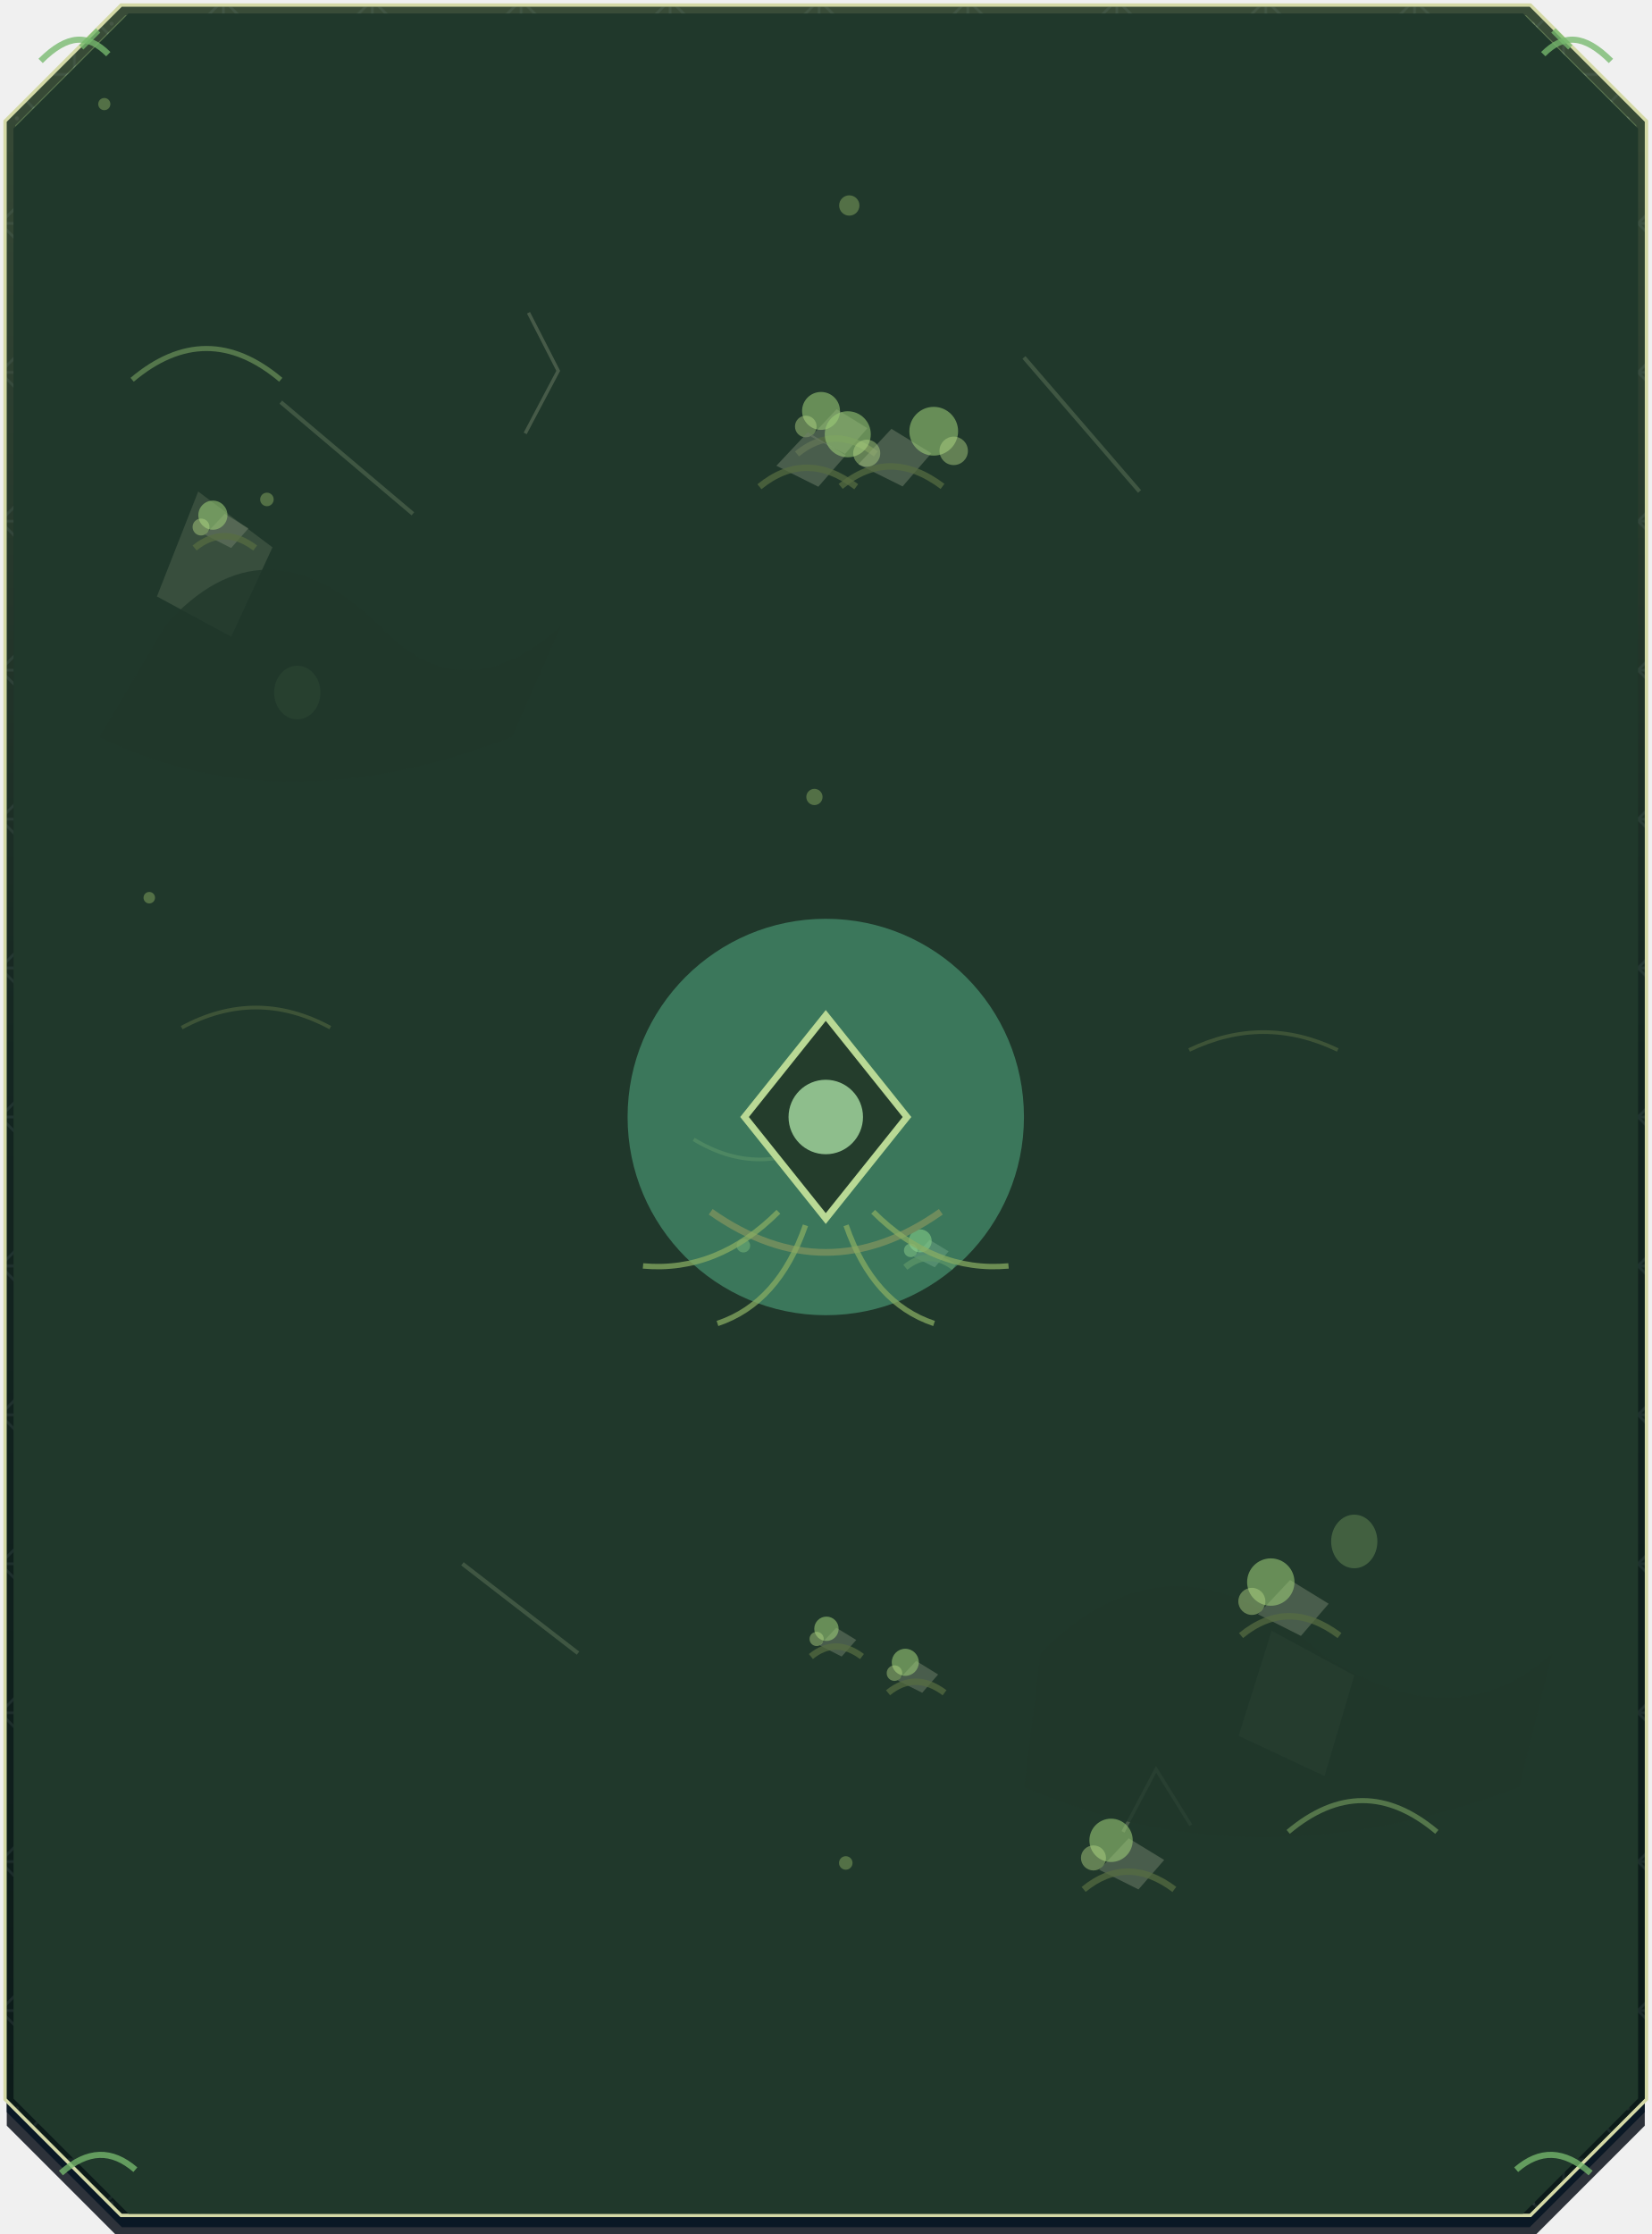
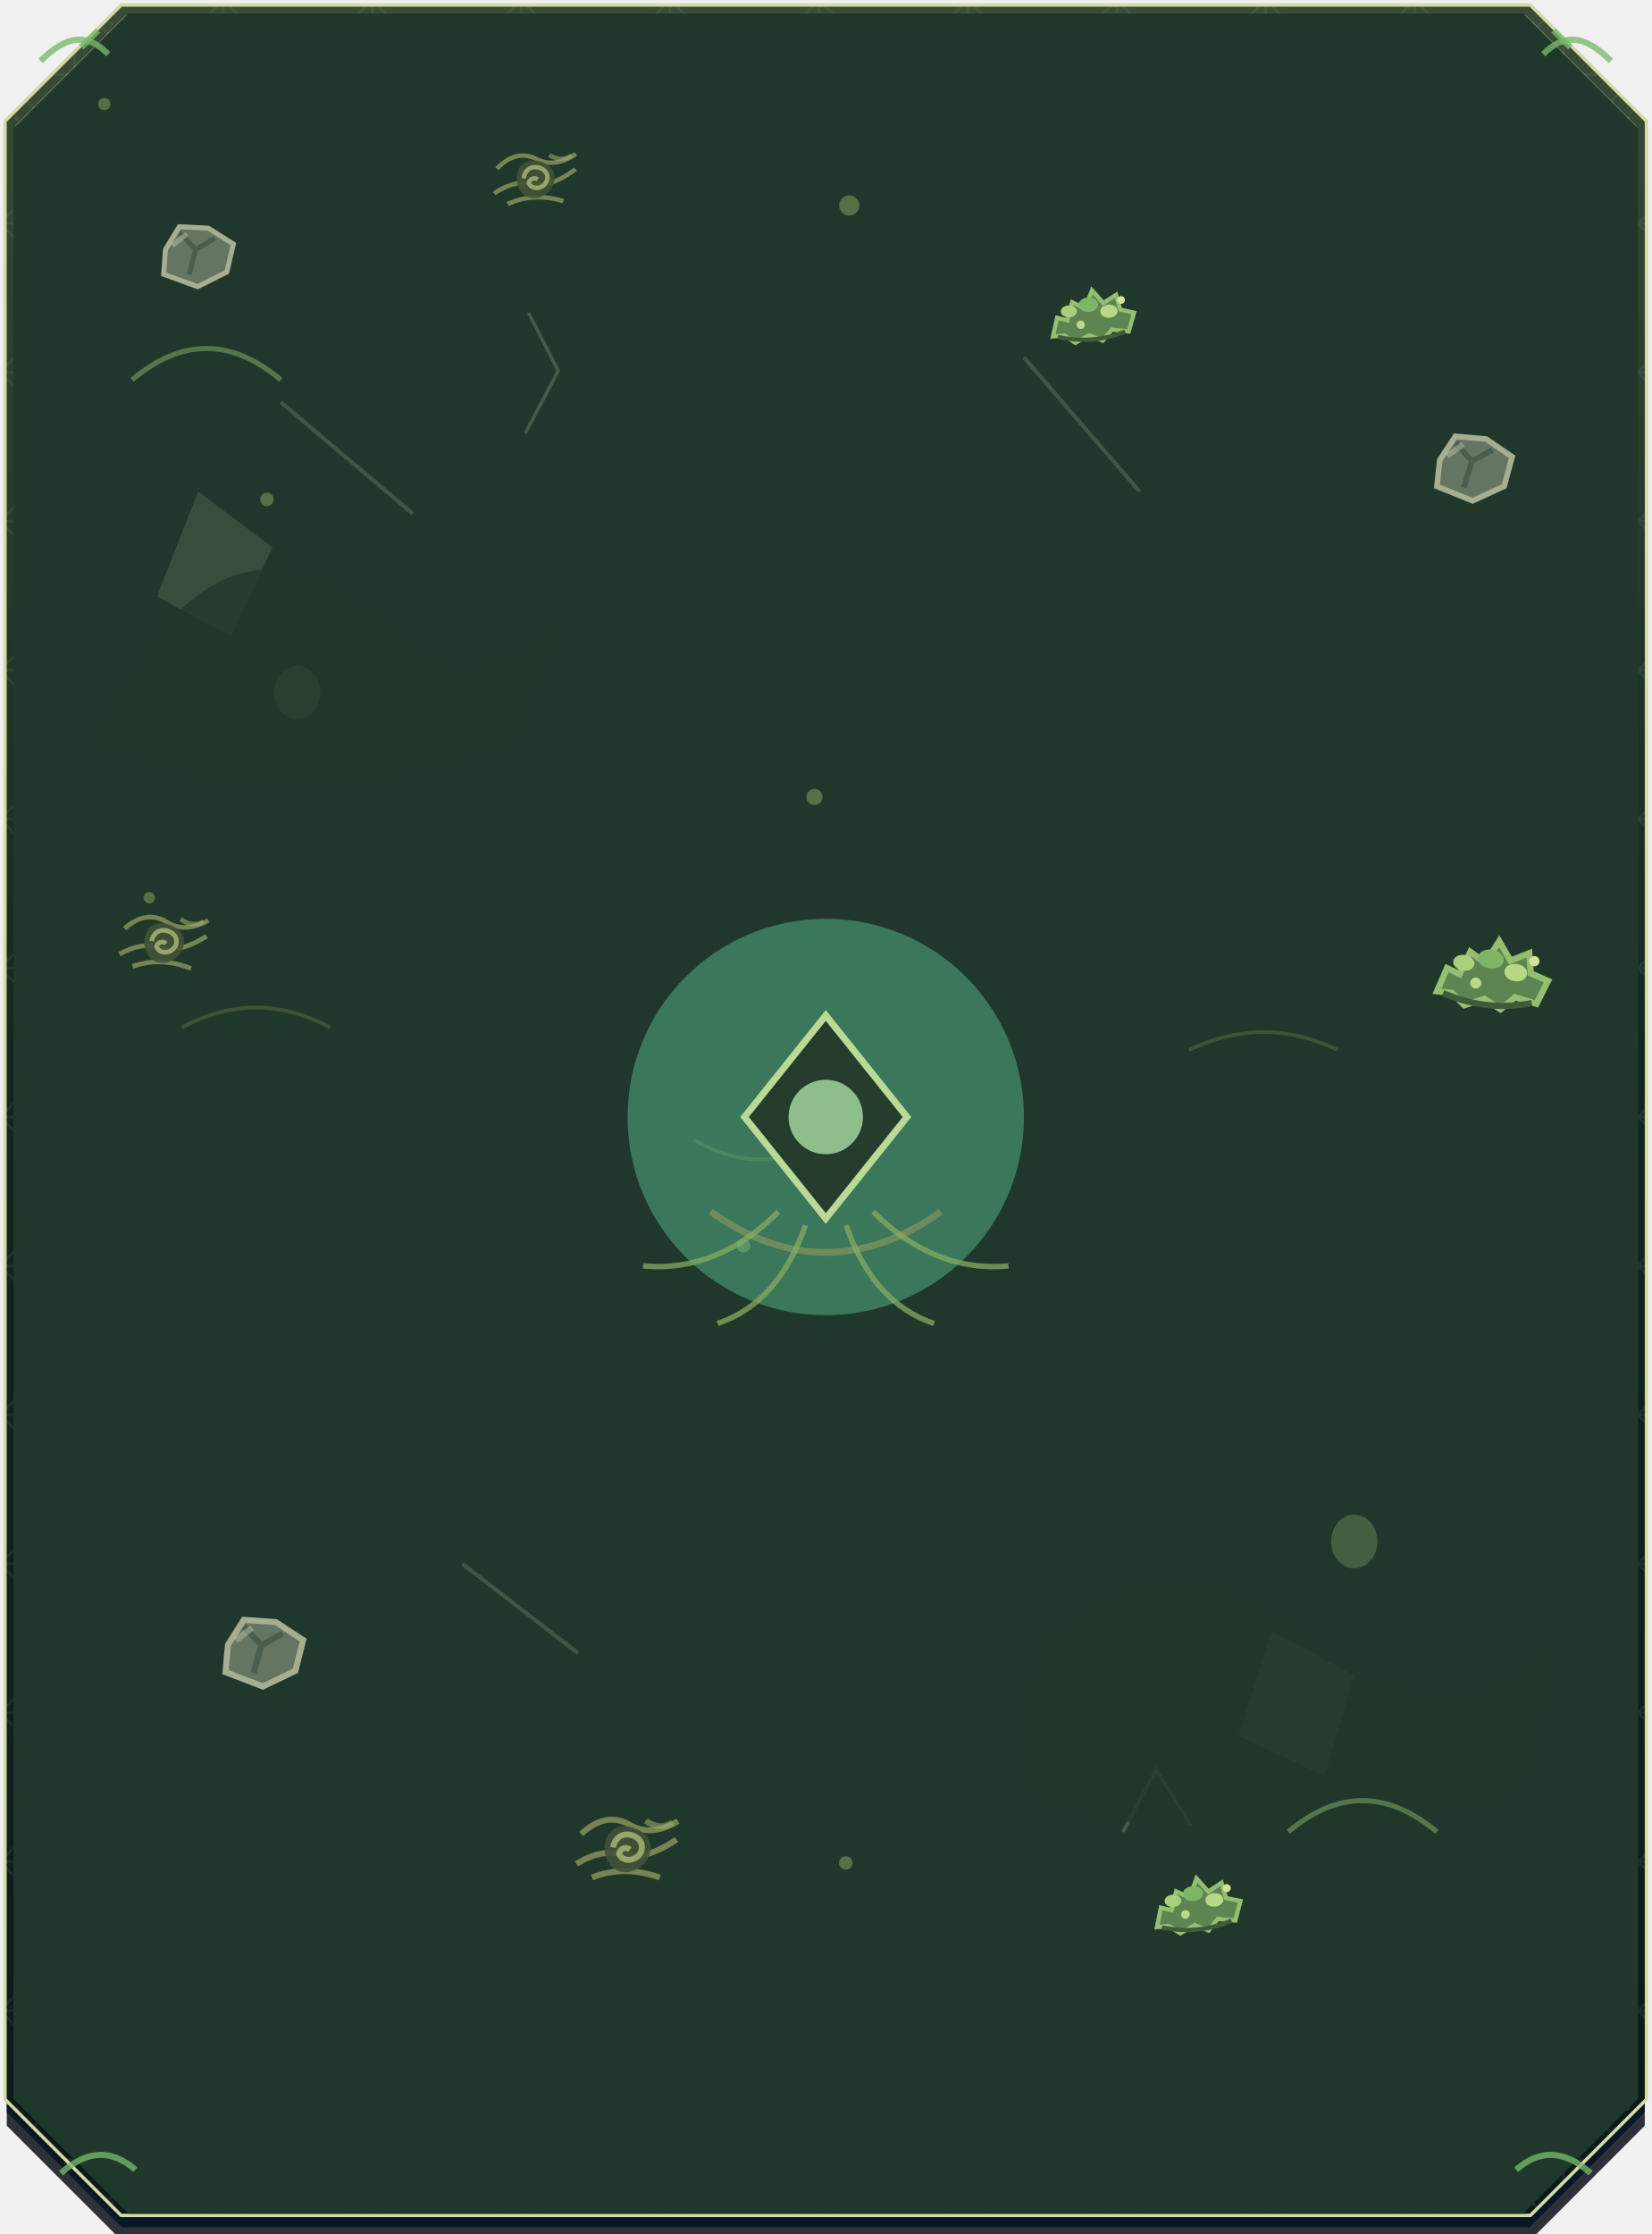
<svg xmlns="http://www.w3.org/2000/svg" width="976" height="1320" viewBox="0 0 488 660" role="img" aria-label="M7 panel normal" data-style="m11-enchanted-forest@0.1.0" data-geometry-shape="chamfered-angular" data-corner-radius="2" data-end-cap-depth="34">
  <defs>
    <linearGradient id="m11-panel-488x660-normal-plate" x1="0" y1="0" x2="0" y2="1">
      <stop offset="0" stop-color="#5C7650" />
      <stop offset=".48" stop-color="#20382B" />
      <stop offset="1" stop-color="#13251E" />
    </linearGradient>
    <linearGradient id="m11-panel-488x660-normal-primary" x1="0" y1="0" x2="0" y2="1">
      <stop offset="0" stop-color="#F1E8C8" />
      <stop offset=".45" stop-color="#66D9B2" />
      <stop offset="1" stop-color="#2A856F" />
    </linearGradient>
    <linearGradient id="m11-panel-488x660-normal-energy" x1="0" y1="0" x2="1" y2="0">
      <stop offset="0" stop-color="#B8E0A5" stop-opacity="0" />
      <stop offset=".5" stop-color="#B8E0A5" stop-opacity=".86" />
      <stop offset="1" stop-color="#B8E0A5" stop-opacity="0" />
    </linearGradient>
    <pattern id="m11-panel-488x660-normal-grain" width="28" height="28" patternUnits="userSpaceOnUse">
      <circle cx="5" cy="7" r=".6" fill="#FFFFFF" fill-opacity=".12" />
      <circle cx="20" cy="15" r=".45" fill="#061321" fill-opacity=".2" />
    </pattern>
    <pattern id="m11-panel-488x660-normal-plate-pattern" width="44" height="44" patternUnits="userSpaceOnUse">
      <path d="M0 22H44M22 0V44M0 22L22 0 44 22 22 44Z" fill="none" stroke="#D8FBFF" stroke-opacity=".12" stroke-width=".8" />
    </pattern>
    <mask id="m11-panel-488x660-normal-mask">
      <path d="M36 2H452L486 36V620L452 654H36L2 620V36Z" fill="white" />
    </mask>
  </defs>
  <g opacity="1">
    <g id="m11-panel-488x660-normal-outer-shadow" data-layer="outer-shadow" transform="translate(0 8)">
      <path d="M36 2H452L486 36V620L452 654H36L2 620V36Z" fill="#020812" opacity=".82" />
    </g>
    <g id="m11-panel-488x660-normal-connected-depth" data-layer="connected-depth" transform="translate(0 4)">
      <path d="M36 2H452L486 36V620L452 654H36L2 620V36Z" fill="#071522" opacity=".9" />
    </g>
    <g id="m11-panel-488x660-normal-outer-frame" data-layer="outer-frame">
      <path d="M36 2H452L486 36V620L452 654H36L2 620V36Z" fill="#071421" stroke="#D4D9A6" stroke-width="2" stroke-linejoin="miter" />
    </g>
    <g id="m11-panel-488x660-normal-inner-plate-fill" data-layer="inner-plate-fill">
      <path d="M36 2H452L486 36V620L452 654H36L2 620V36Z" fill="url(#m11-panel-488x660-normal-plate)" />
    </g>
    <g id="m11-panel-488x660-normal-surface-grain" data-layer="surface-grain" data-material-source="m8-ice-grain" mask="url(#m11-panel-488x660-normal-mask)">
      <rect width="488" height="660" fill="url(#m11-panel-488x660-normal-grain)" />
    </g>
    <g id="m11-panel-488x660-normal-surface-pattern" data-layer="surface-pattern" data-material-source="m8-crystal-facet-pattern" mask="url(#m11-panel-488x660-normal-mask)">
      <rect width="488" height="660" fill="url(#m11-panel-488x660-normal-plate-pattern)" />
    </g>
    <g id="m11-panel-488x660-normal-side-bevel-shade" data-layer="side-bevel-shade" mask="url(#m11-panel-488x660-normal-mask)">
      <path d="M36 2H452L486 36V620L452 654H36L2 620V36Z" fill="none" stroke="#020812" stroke-opacity=".38" stroke-width="5" />
    </g>
    <g id="m11-panel-488x660-normal-top-bevel-highlight" data-layer="top-bevel-highlight" mask="url(#m11-panel-488x660-normal-mask)">
      <path d="M44 8H444" stroke="#FFFFFF" stroke-opacity=".55" stroke-width="3" stroke-linecap="square" />
    </g>
    <g id="m11-panel-488x660-normal-cold-edge-accent" data-layer="cold-edge-accent" data-material-source="m8-cold-edge-accent" mask="url(#m11-panel-488x660-normal-mask)">
      <rect x="34" y="6" width="420" height="8" fill="url(#m11-panel-488x660-normal-energy)" />
    </g>
    <g id="m11-panel-488x660-normal-ornament-decal" data-layer="ornament-decal" data-material-source="m7-ornament-marks" mask="url(#m11-panel-488x660-normal-mask)">
      <path d="M42 647h16M430 647h16" stroke="#E6FCFF" stroke-opacity=".5" stroke-width="2" />
    </g>
    <g id="m8-panel-crystal-focal" data-layer="crystal-focal" data-slot="editable-crystal-focal" aria-label="editable crystal focal">
      <path d="M244 315l12 15-12 15-12-15Z" fill="#A9F7FF" fill-opacity=".42" stroke="#E8FEFF" stroke-width="1.5" />
      <path d="M244 315v30M232 330h24" stroke="#D7FBFF" stroke-opacity=".8" />
      <path d="M244 320l7 10-7 10-7-10Z" fill="#FFFFFF" fill-opacity=".5" />
    </g>
    <g id="m11-panel-material-stack" data-layer="forest-material-stack" data-material-families="weathered-stone,dark-wood,moss-lichen">
      <path d="M38 4H450L484 38V620L450 654H38L4 620V38Z" fill="#20382B" />
    </g>
    <g id="m11-panel-material-detail" data-layer="forest-material-detail" data-material-channels="stone-chips,wood-grain,moss-mask" data-detail-scale="component">
      <path d="M82.96 118.8l39.04 33M302.56 105.6l34.16 39.6M136.64 462l34.16 26.4" stroke="#6B8063" stroke-width="1.2" stroke-opacity=".72" />
    </g>
    <g id="m11-panel-material-face-depth" data-layer="forest-material-face-depth" data-material-source="shared-face-geometry">
      <clipPath id="m11-panel-face-clip">
        <path d="M38 4H450L484 38V620L450 654H38L4 620V38Z" />
      </clipPath>
      <g clip-path="url(#m11-panel-face-clip)">
        <g data-layer="forest-weathered-stone">
          <path d="M58.56 145.2l21.96 16.5 -12.2 26.4 -21.96 -11.88ZM375.76 481.8l24.4 13.2 -8.784 29.7 -25.376 -11.88Z" fill="#7C8D70" fill-opacity=".45" />
          <path d="M156.16 92.4l8.784 17.16 -9.76 18.48M331.84 541.2l9.76 -18.48 10.248 16.5" fill="none" stroke="#9BA687" stroke-width="1" stroke-opacity=".55" />
        </g>
        <g data-layer="forest-dark-wood-grain">
          <path d="M53.68 303.6q21.96 -11.88 43.92 0M204.96 336.6q19.52 11.88 39.04 0M351.36 310.2q21.96 -10.56 43.92 0" fill="none" stroke="#72854C" stroke-width="1.1" stroke-opacity=".62" />
        </g>
        <g data-layer="forest-moss-growth-mask" fill="#9BCB78" fill-opacity=".48">
          <ellipse cx="87.84" cy="204.6" rx="6.832" ry="7.92" />
          <ellipse cx="400.16" cy="455.4" rx="6.832" ry="7.92" />
        </g>
      </g>
    </g>
    <g id="m11-panel-material-restraint" data-layer="forest-material-restraint" data-restraint="edge-anchored-low-opacity">
      <clipPath id="m11-panel-restraint-clip">
        <path d="M38 4H450L484 38V620L450 654H38L4 620V38Z" />
      </clipPath>
      <g clip-path="url(#m11-panel-restraint-clip)">
        <path d="M0 0H488V660H0Z" fill="#20382B" fill-opacity=".42" />
        <g data-layer="forest-moss-edge-anchor" fill="#20382B" fill-opacity=".78">
          <path d="M48.8 184.8q29.28 -33 63.44 0q24.4 26.4 53.68 -.01l-14.64 33q-68.32 26.4 -122 -.02Z" />
          <path d="M307.44 488.4q39.04 -39.6 82.96 -.01q39.04 26.4 68.32 -.03l-9.76 39.6q-78.08 29.7 -146.4 -.01Z" />
        </g>
        <path d="M39.04 112.2q21.96 -18.48 43.92 0M380.64 541.2q21.96 -18.48 43.92 0" fill="none" stroke="#9BCB78" stroke-width="1.5" stroke-opacity=".42" />
      </g>
    </g>
-     <g id="m11-panel-authored-material-clusters" data-layer="forest-authored-material-clusters" data-variation-seed="51731" data-cluster-count="10" data-cluster-scale="component">
+     <g id="m11-panel-authored-material-clusters" data-layer="forest-authored-material-clusters" data-material-families="stone,wood,moss" data-variation-seed="51731" data-cluster-count="9" data-cluster-scale="component" data-placement="component-aware">
      <clipPath id="m11-panel-cluster-clip">
        <path d="M38 4H450L484 38V620L450 654H38L4 620V38Z" />
      </clipPath>
      <g clip-path="url(#m11-panel-cluster-clip)">
-         <g data-layer="forest-authored-cluster" data-material-families="stone,wood,moss" transform="translate(249.7 126.5)">
-           <path d="M-10.1 2.5l7.6 -8.1l9.1 5.6l-6.6 7.6Z" fill="#71806A" fill-opacity=".52" />
-           <path d="M-14.2 7.6q11.1 -9.1 23.3 0" fill="none" stroke="#566D42" stroke-width="1.9" stroke-opacity=".72" />
-           <circle cx="-7.1" cy="-5.1" r="5.6" fill="#9BCB78" fill-opacity=".58" />
-           <circle cx="-11.6" cy="-0.5" r="3.2" fill="#B5D887" fill-opacity=".45" />
-         </g>
-         <g data-layer="forest-authored-cluster" data-material-families="stone,wood,moss" transform="translate(68.4 156.1)">
-           <path d="M-7.8 1.9l5.8 -6.2l7.0 4.3l-5.1 5.8Z" fill="#71806A" fill-opacity=".52" />
-           <path d="M-10.9 5.8q8.6 -7.0 17.9 0" fill="none" stroke="#566D42" stroke-width="1.9" stroke-opacity=".72" />
-           <circle cx="-5.5" cy="-3.9" r="4.3" fill="#9BCB78" fill-opacity=".58" />
-           <circle cx="-9.0" cy="-0.4" r="2.5" fill="#B5D887" fill-opacity=".45" />
-         </g>
-         <g data-layer="forest-authored-cluster" data-material-families="stone,wood,moss" transform="translate(248.8 484.5)">
-           <path d="M-6.6 1.6l4.9 -5.2l5.9 3.6l-4.3 4.9Z" fill="#71806A" fill-opacity=".52" />
-           <path d="M-9.2 4.9q7.2 -5.9 15.1 0" fill="none" stroke="#566D42" stroke-width="1.9" stroke-opacity=".72" />
-           <circle cx="-4.6" cy="-3.3" r="3.6" fill="#9BCB78" fill-opacity=".58" />
-           <circle cx="-7.5" cy="-0.3" r="2.1" fill="#B5D887" fill-opacity=".45" />
-         </g>
-         <g data-layer="forest-authored-cluster" data-material-families="stone,wood,moss" transform="translate(336.5 549.5)">
-           <path d="M-11.7 2.9l8.7 -9.3l10.5 6.4l-7.6 8.7Z" fill="#71806A" fill-opacity=".52" />
-           <path d="M-16.3 8.7q12.8 -10.5 26.8 0" fill="none" stroke="#566D42" stroke-width="1.9" stroke-opacity=".72" />
-           <circle cx="-8.2" cy="-5.8" r="6.4" fill="#9BCB78" fill-opacity=".58" />
-           <circle cx="-13.4" cy="-0.6" r="3.7" fill="#B5D887" fill-opacity=".45" />
-         </g>
-         <g data-layer="forest-authored-cluster" data-material-families="stone,wood,moss" transform="translate(238.5 324.5)">
-           <path d="M-8.9 2.2l6.6 -7.1l8.0 4.9l-5.8 6.6Z" fill="#71806A" fill-opacity=".52" />
-           <path d="M-12.4 6.6q9.7 -8.0 20.4 0" fill="none" stroke="#566D42" stroke-width="1.9" stroke-opacity=".72" />
-           <circle cx="6.2" cy="-4.4" r="4.9" fill="#9BCB78" fill-opacity=".58" />
-           <circle cx="10.2" cy="-0.4" r="2.8" fill="#B5D887" fill-opacity=".45" />
-         </g>
-         <g data-layer="forest-authored-cluster" data-material-families="stone,wood,moss" transform="translate(266.7 133.9)">
-           <path d="M-13.1 3.3l9.8 -10.5l11.8 7.2l-8.5 9.8Z" fill="#71806A" fill-opacity=".52" />
-           <path d="M-18.3 9.8q14.4 -11.8 30.1 0" fill="none" stroke="#566D42" stroke-width="1.9" stroke-opacity=".72" />
-           <circle cx="9.2" cy="-6.5" r="7.2" fill="#9BCB78" fill-opacity=".58" />
-           <circle cx="15.1" cy="-0.7" r="4.2" fill="#B5D887" fill-opacity=".45" />
-         </g>
-         <g data-layer="forest-authored-cluster" data-material-families="stone,wood,moss" transform="translate(384.4 473.7)">
-           <path d="M-12.7 3.2l9.5 -10.1l11.4 7.0l-8.2 9.5Z" fill="#71806A" fill-opacity=".52" />
-           <path d="M-17.7 9.5q13.9 -11.4 29.1 0" fill="none" stroke="#566D42" stroke-width="1.9" stroke-opacity=".72" />
-           <circle cx="-8.9" cy="-6.3" r="7.0" fill="#9BCB78" fill-opacity=".58" />
-           <circle cx="-14.5" cy="-0.6" r="4.0" fill="#B5D887" fill-opacity=".45" />
-         </g>
-         <g data-layer="forest-authored-cluster" data-material-families="stone,wood,moss" transform="translate(241.8 134.5)">
-           <path d="M-12.4 3.1l9.3 -9.9l11.2 6.8l-8.1 9.3Z" fill="#71806A" fill-opacity=".52" />
-           <path d="M-17.4 9.3q13.7 -11.2 28.6 0" fill="none" stroke="#566D42" stroke-width="1.9" stroke-opacity=".72" />
-           <circle cx="8.7" cy="-6.2" r="6.8" fill="#9BCB78" fill-opacity=".58" />
-           <circle cx="14.3" cy="-0.6" r="4.0" fill="#B5D887" fill-opacity=".45" />
-         </g>
-         <g data-layer="forest-authored-cluster" data-material-families="stone,wood,moss" transform="translate(272.6 494.7)">
-           <path d="M-7.3 1.8l5.4 -5.8l6.5 4.0l-4.7 5.4Z" fill="#71806A" fill-opacity=".52" />
-           <path d="M-10.2 5.4q8.0 -6.5 16.7 0" fill="none" stroke="#566D42" stroke-width="1.9" stroke-opacity=".72" />
-           <circle cx="-5.1" cy="-3.6" r="4.0" fill="#9BCB78" fill-opacity=".58" />
-           <circle cx="-8.3" cy="-0.4" r="2.3" fill="#B5D887" fill-opacity=".45" />
-         </g>
-         <g data-layer="forest-authored-cluster" data-material-families="stone,wood,moss" transform="translate(276.3 369.7)">
-           <path d="M-6.3 1.6l4.7 -5.0l5.6 3.4l-4.1 4.7Z" fill="#71806A" fill-opacity=".52" />
-           <path d="M-8.8 4.7q6.9 -5.6 14.4 0" fill="none" stroke="#566D42" stroke-width="1.9" stroke-opacity=".72" />
-           <circle cx="-4.4" cy="-3.1" r="3.4" fill="#9BCB78" fill-opacity=".58" />
-           <circle cx="-7.2" cy="-0.3" r="2.0" fill="#B5D887" fill-opacity=".45" />
+         <g data-layer="forest-authored-cluster" data-cluster-kind="stone-chip" transform="translate(59.0 75.5) rotate(-4)">
+           <g data-layer="forest-stone-chip-cluster" data-material-family="stone" transform="scale(2.074)">
+             <path d="M-4.8-1.2l2.2-3.1 4.1.5 3.4 2.5-1.2 3.9-4.3 1.8-4.7-2.1Z" fill="#75816E" fill-opacity=".82" stroke="#A6AE91" stroke-width="0.71" />
+             <path d="M-2.6-3.4l2.1 2.5 2.8-1.4M-.5-.9l-1.2 3.5" fill="none" stroke="#495C4C" stroke-width="0.71" stroke-opacity=".9" />
+             <path d="M-3.8-1.7l2.2-1.5" stroke="#C0C5A9" stroke-width="0.71" stroke-opacity=".48" />
+           </g>
+         </g>
+         <g data-layer="forest-authored-cluster" data-cluster-kind="wood-knot" transform="translate(158.1 51.7) rotate(-1)">
+           <g data-layer="forest-wood-knot-cluster" data-material-family="wood" transform="scale(1.873)">
+             <path d="M-6.5 2.8q3.2-2.1 5.8-1.4 2.9.8 7.1-2.2M-6-1.1q3.1-3.1 6.3-1.4 2.8 1.5 6.2-.7M-4.4 4.5q4.1-1.8 8.8-.3" fill="none" stroke="#7F8D57" stroke-width="0.70" stroke-opacity=".9" />
+             <path d="M-2.9.7c-.1-2.7 2.2-3.7 4.5-2.5 2 1 1.9 3.5.1 4.8-2.1 1.6-4.5.2-4.6-2.3Z" fill="#435238" fill-opacity=".9" />
+             <path d="M-1.8.5c.2-1.6 1.7-2.2 3-1.4 1.1.7.9 2.1-.1 2.7-.9.5-1.8.2-2.1-.5.1-.7.8-1 1.4-.6" fill="none" stroke="#A0AE70" stroke-width="0.70" stroke-opacity=".9" />
+             <path d="M2.3-3.1q1.9 1.2 3.5.1" fill="none" stroke="#A0AE70" stroke-width="0.70" stroke-opacity=".55" />
+           </g>
+         </g>
+         <g data-layer="forest-authored-cluster" data-cluster-kind="moss-lichen" transform="translate(322.4 93.0) rotate(-2)">
+           <g data-layer="forest-moss-lichen-cluster" data-material-family="moss" transform="scale(1.766)">
+             <path d="M-6.5 3.4l.8-3.1 1.7.5.9-3 2.1 1.1 1.3-3 1.8 2.2 2.2-1.3.6 2.5 2.3.6-1 3.1-2.8-.4-1.6 1.8-2.2-1-2.4 1.2-1.8-1.3Z" fill="#668E58" fill-opacity=".88" stroke="#94BF70" stroke-width="0.70" />
+             <ellipse cx="-3.7" cy="-.7" rx="1.35" ry="1" fill="#A8CF79" />
+             <ellipse cx="-.4" cy="-1.7" rx="1.65" ry="1.2" fill="#7FB467" />
+             <ellipse cx="3" cy="-.5" rx="1.45" ry="1.1" fill="#B7D985" />
+             <circle cx="5.1" cy="-2.3" r=".65" fill="#D0E39A" />
+             <circle cx="-1.8" cy="1.6" r=".7" fill="#B8D986" />
+             <path d="M-5.7 3.5q5.8 1.5 11.3-.5" fill="none" stroke="#405B3C" stroke-width="0.70" />
+           </g>
+         </g>
+         <g data-layer="forest-authored-cluster" data-cluster-kind="stone-chip" transform="translate(436.1 138.2) rotate(-2)">
+           <g data-layer="forest-stone-chip-cluster" data-material-family="stone" transform="scale(2.207)">
+             <path d="M-4.8-1.2l2.2-3.1 4.1.5 3.4 2.5-1.2 3.9-4.3 1.8-4.7-2.1Z" fill="#75816E" fill-opacity=".82" stroke="#A6AE91" stroke-width="0.75" />
+             <path d="M-2.6-3.4l2.1 2.5 2.8-1.4M-.5-.9l-1.2 3.5" fill="none" stroke="#495C4C" stroke-width="0.75" stroke-opacity=".9" />
+             <path d="M-3.8-1.7l2.2-1.5" stroke="#C0C5A9" stroke-width="0.75" stroke-opacity=".48" />
+           </g>
+         </g>
+         <g data-layer="forest-authored-cluster" data-cluster-kind="wood-knot" transform="translate(48.4 277.3) rotate(4)">
+           <g data-layer="forest-wood-knot-cluster" data-material-family="wood" transform="scale(1.965)">
+             <path d="M-6.5 2.8q3.2-2.1 5.8-1.4 2.9.8 7.1-2.2M-6-1.1q3.1-3.1 6.3-1.4 2.8 1.5 6.2-.7M-4.4 4.5q4.1-1.8 8.8-.3" fill="none" stroke="#7F8D57" stroke-width="0.70" stroke-opacity=".9" />
+             <path d="M-2.9.7c-.1-2.7 2.2-3.7 4.5-2.5 2 1 1.9 3.5.1 4.8-2.1 1.6-4.5.2-4.6-2.3Z" fill="#435238" fill-opacity=".9" />
+             <path d="M-1.8.5c.2-1.6 1.7-2.2 3-1.4 1.1.7.9 2.1-.1 2.7-.9.5-1.8.2-2.1-.5.1-.7.8-1 1.4-.6" fill="none" stroke="#A0AE70" stroke-width="0.70" stroke-opacity=".9" />
+             <path d="M2.3-3.1q1.9 1.2 3.5.1" fill="none" stroke="#A0AE70" stroke-width="0.70" stroke-opacity=".55" />
+           </g>
+         </g>
+         <g data-layer="forest-authored-cluster" data-cluster-kind="moss-lichen" transform="translate(440.8 287.4) rotate(9)">
+           <g data-layer="forest-moss-lichen-cluster" data-material-family="moss" transform="scale(2.332)">
+             <path d="M-6.5 3.4l.8-3.1 1.7.5.9-3 2.1 1.1 1.3-3 1.8 2.2 2.2-1.3.6 2.5 2.3.6-1 3.1-2.8-.4-1.6 1.8-2.2-1-2.4 1.2-1.8-1.3Z" fill="#668E58" fill-opacity=".88" stroke="#94BF70" stroke-width="0.79" />
+             <ellipse cx="-3.7" cy="-.7" rx="1.35" ry="1" fill="#A8CF79" />
+             <ellipse cx="-.4" cy="-1.7" rx="1.65" ry="1.2" fill="#7FB467" />
+             <ellipse cx="3" cy="-.5" rx="1.45" ry="1.1" fill="#B7D985" />
+             <circle cx="5.1" cy="-2.3" r=".65" fill="#D0E39A" />
+             <circle cx="-1.8" cy="1.6" r=".7" fill="#B8D986" />
+             <path d="M-5.7 3.5q5.8 1.5 11.3-.5" fill="none" stroke="#405B3C" stroke-width="0.79" />
+           </g>
+         </g>
+         <g data-layer="forest-authored-cluster" data-cluster-kind="stone-chip" transform="translate(78.5 488.1) rotate(-3)">
+           <g data-layer="forest-stone-chip-cluster" data-material-family="stone" transform="scale(2.293)">
+             <path d="M-4.8-1.2l2.2-3.1 4.1.5 3.4 2.5-1.2 3.9-4.3 1.8-4.7-2.1Z" fill="#75816E" fill-opacity=".82" stroke="#A6AE91" stroke-width="0.78" />
+             <path d="M-2.6-3.4l2.1 2.5 2.8-1.4M-.5-.9l-1.2 3.5" fill="none" stroke="#495C4C" stroke-width="0.78" stroke-opacity=".9" />
+             <path d="M-3.8-1.7l2.2-1.5" stroke="#C0C5A9" stroke-width="0.78" stroke-opacity=".48" />
+           </g>
+         </g>
+         <g data-layer="forest-authored-cluster" data-cluster-kind="wood-knot" transform="translate(185.3 544.8) rotate(2)">
+           <g data-layer="forest-wood-knot-cluster" data-material-family="wood" transform="scale(2.274)">
+             <path d="M-6.5 2.8q3.2-2.1 5.8-1.4 2.9.8 7.1-2.2M-6-1.1q3.1-3.1 6.3-1.4 2.8 1.5 6.2-.7M-4.4 4.5q4.1-1.8 8.8-.3" fill="none" stroke="#7F8D57" stroke-width="0.77" stroke-opacity=".9" />
+             <path d="M-2.9.7c-.1-2.7 2.2-3.7 4.5-2.5 2 1 1.9 3.5.1 4.8-2.1 1.6-4.5.2-4.6-2.3Z" fill="#435238" fill-opacity=".9" />
+             <path d="M-1.8.5c.2-1.6 1.7-2.2 3-1.4 1.1.7.9 2.1-.1 2.7-.9.5-1.8.2-2.1-.5.1-.7.8-1 1.4-.6" fill="none" stroke="#A0AE70" stroke-width="0.77" stroke-opacity=".9" />
+             <path d="M2.3-3.1q1.9 1.2 3.5.1" fill="none" stroke="#A0AE70" stroke-width="0.77" stroke-opacity=".55" />
+           </g>
+         </g>
+         <g data-layer="forest-authored-cluster" data-cluster-kind="moss-lichen" transform="translate(353.4 562.5) rotate(-3)">
+           <g data-layer="forest-moss-lichen-cluster" data-material-family="moss" transform="scale(1.827)">
+             <path d="M-6.5 3.4l.8-3.1 1.7.5.9-3 2.1 1.1 1.3-3 1.8 2.2 2.2-1.3.6 2.5 2.3.6-1 3.1-2.8-.4-1.6 1.8-2.2-1-2.4 1.2-1.8-1.3Z" fill="#668E58" fill-opacity=".88" stroke="#94BF70" stroke-width="0.70" />
+             <ellipse cx="-3.7" cy="-.7" rx="1.35" ry="1" fill="#A8CF79" />
+             <ellipse cx="-.4" cy="-1.7" rx="1.65" ry="1.2" fill="#7FB467" />
+             <ellipse cx="3" cy="-.5" rx="1.45" ry="1.1" fill="#B7D985" />
+             <circle cx="5.1" cy="-2.3" r=".65" fill="#D0E39A" />
+             <circle cx="-1.8" cy="1.6" r=".7" fill="#B8D986" />
+             <path d="M-5.7 3.5q5.8 1.5 11.3-.5" fill="none" stroke="#405B3C" stroke-width="0.70" />
+           </g>
        </g>
      </g>
    </g>
    <g id="m11-panel-moss-variation" data-layer="forest-variation" data-variation-seed="51731" data-variation-baseline="false" fill="#A6CC72" fill-opacity=".38">
      <circle cx="250.95" cy="60.71" r="3.0" />
      <circle cx="240.65" cy="235.45" r="2.4" />
      <circle cx="30.82" cy="30.75" r="1.8" />
      <circle cx="78.87" cy="147.55" r="2.0" />
      <circle cx="219.66" cy="368.02" r="2.0" />
      <circle cx="249.91" cy="550.38" r="2.0" />
      <circle cx="44.11" cy="265.21" r="1.7" />
    </g>
    <g id="m11-panel-leaf-vine-ornament" data-layer="forest-ornament" data-ornament="leaf-vine" data-ornament-count="4" fill="none" stroke="#76B86D" stroke-opacity=".78" stroke-width="1.8">
      <path d="M12 18c8-8 14-8 20-2M476 18c-8-8-14-8-20-2M18 642c8-7 15-7 22-1M470 642c-8-7-15-7-22-1" />
      <path d="M24 14l5-5M464 14l-5-5" />
    </g>
    <g id="m11-panel-luminous-seed" data-layer="luminous-seed-focal" data-focal="m11-luminous-seed" data-halo-opacity=".40" data-halo-extent-ratio=".12">
      <circle cx="244" cy="330" r="58.56" fill="#65D5A4" fill-opacity=".40" />
      <path d="M244 300l24 30-24 30-24-30Z" fill="#243D2C" stroke="#B9D995" stroke-width="2" />
      <circle cx="244" cy="330" r="11" fill="#B8F0B2" fill-opacity=".72" />
    </g>
    <g id="m11-panel-seed-support" data-layer="forest-focal-support" fill="none" stroke="#6E8C5D" stroke-width="2">
      <path d="M210 358Q244 382 278 358" />
    </g>
    <g id="m11-panel-seed-roots" data-layer="forest-focal-roots" data-focal-depth="seed-support-roots" fill="none" stroke="#89AE63" stroke-opacity=".72" stroke-width="1.6">
      <path d="M230 358q-18 18-40 16M258 358q18 18 40 16M238 362q-8 23-26 29M250 362q8 23 26 29" />
    </g>
    <g id="m11-enchanted-forest-panel-content" data-layer="content" data-slot="editable-panel-content" data-safe-x="48" data-safe-y="8" data-safe-width="392" data-safe-height="642" />
  </g>
</svg>
